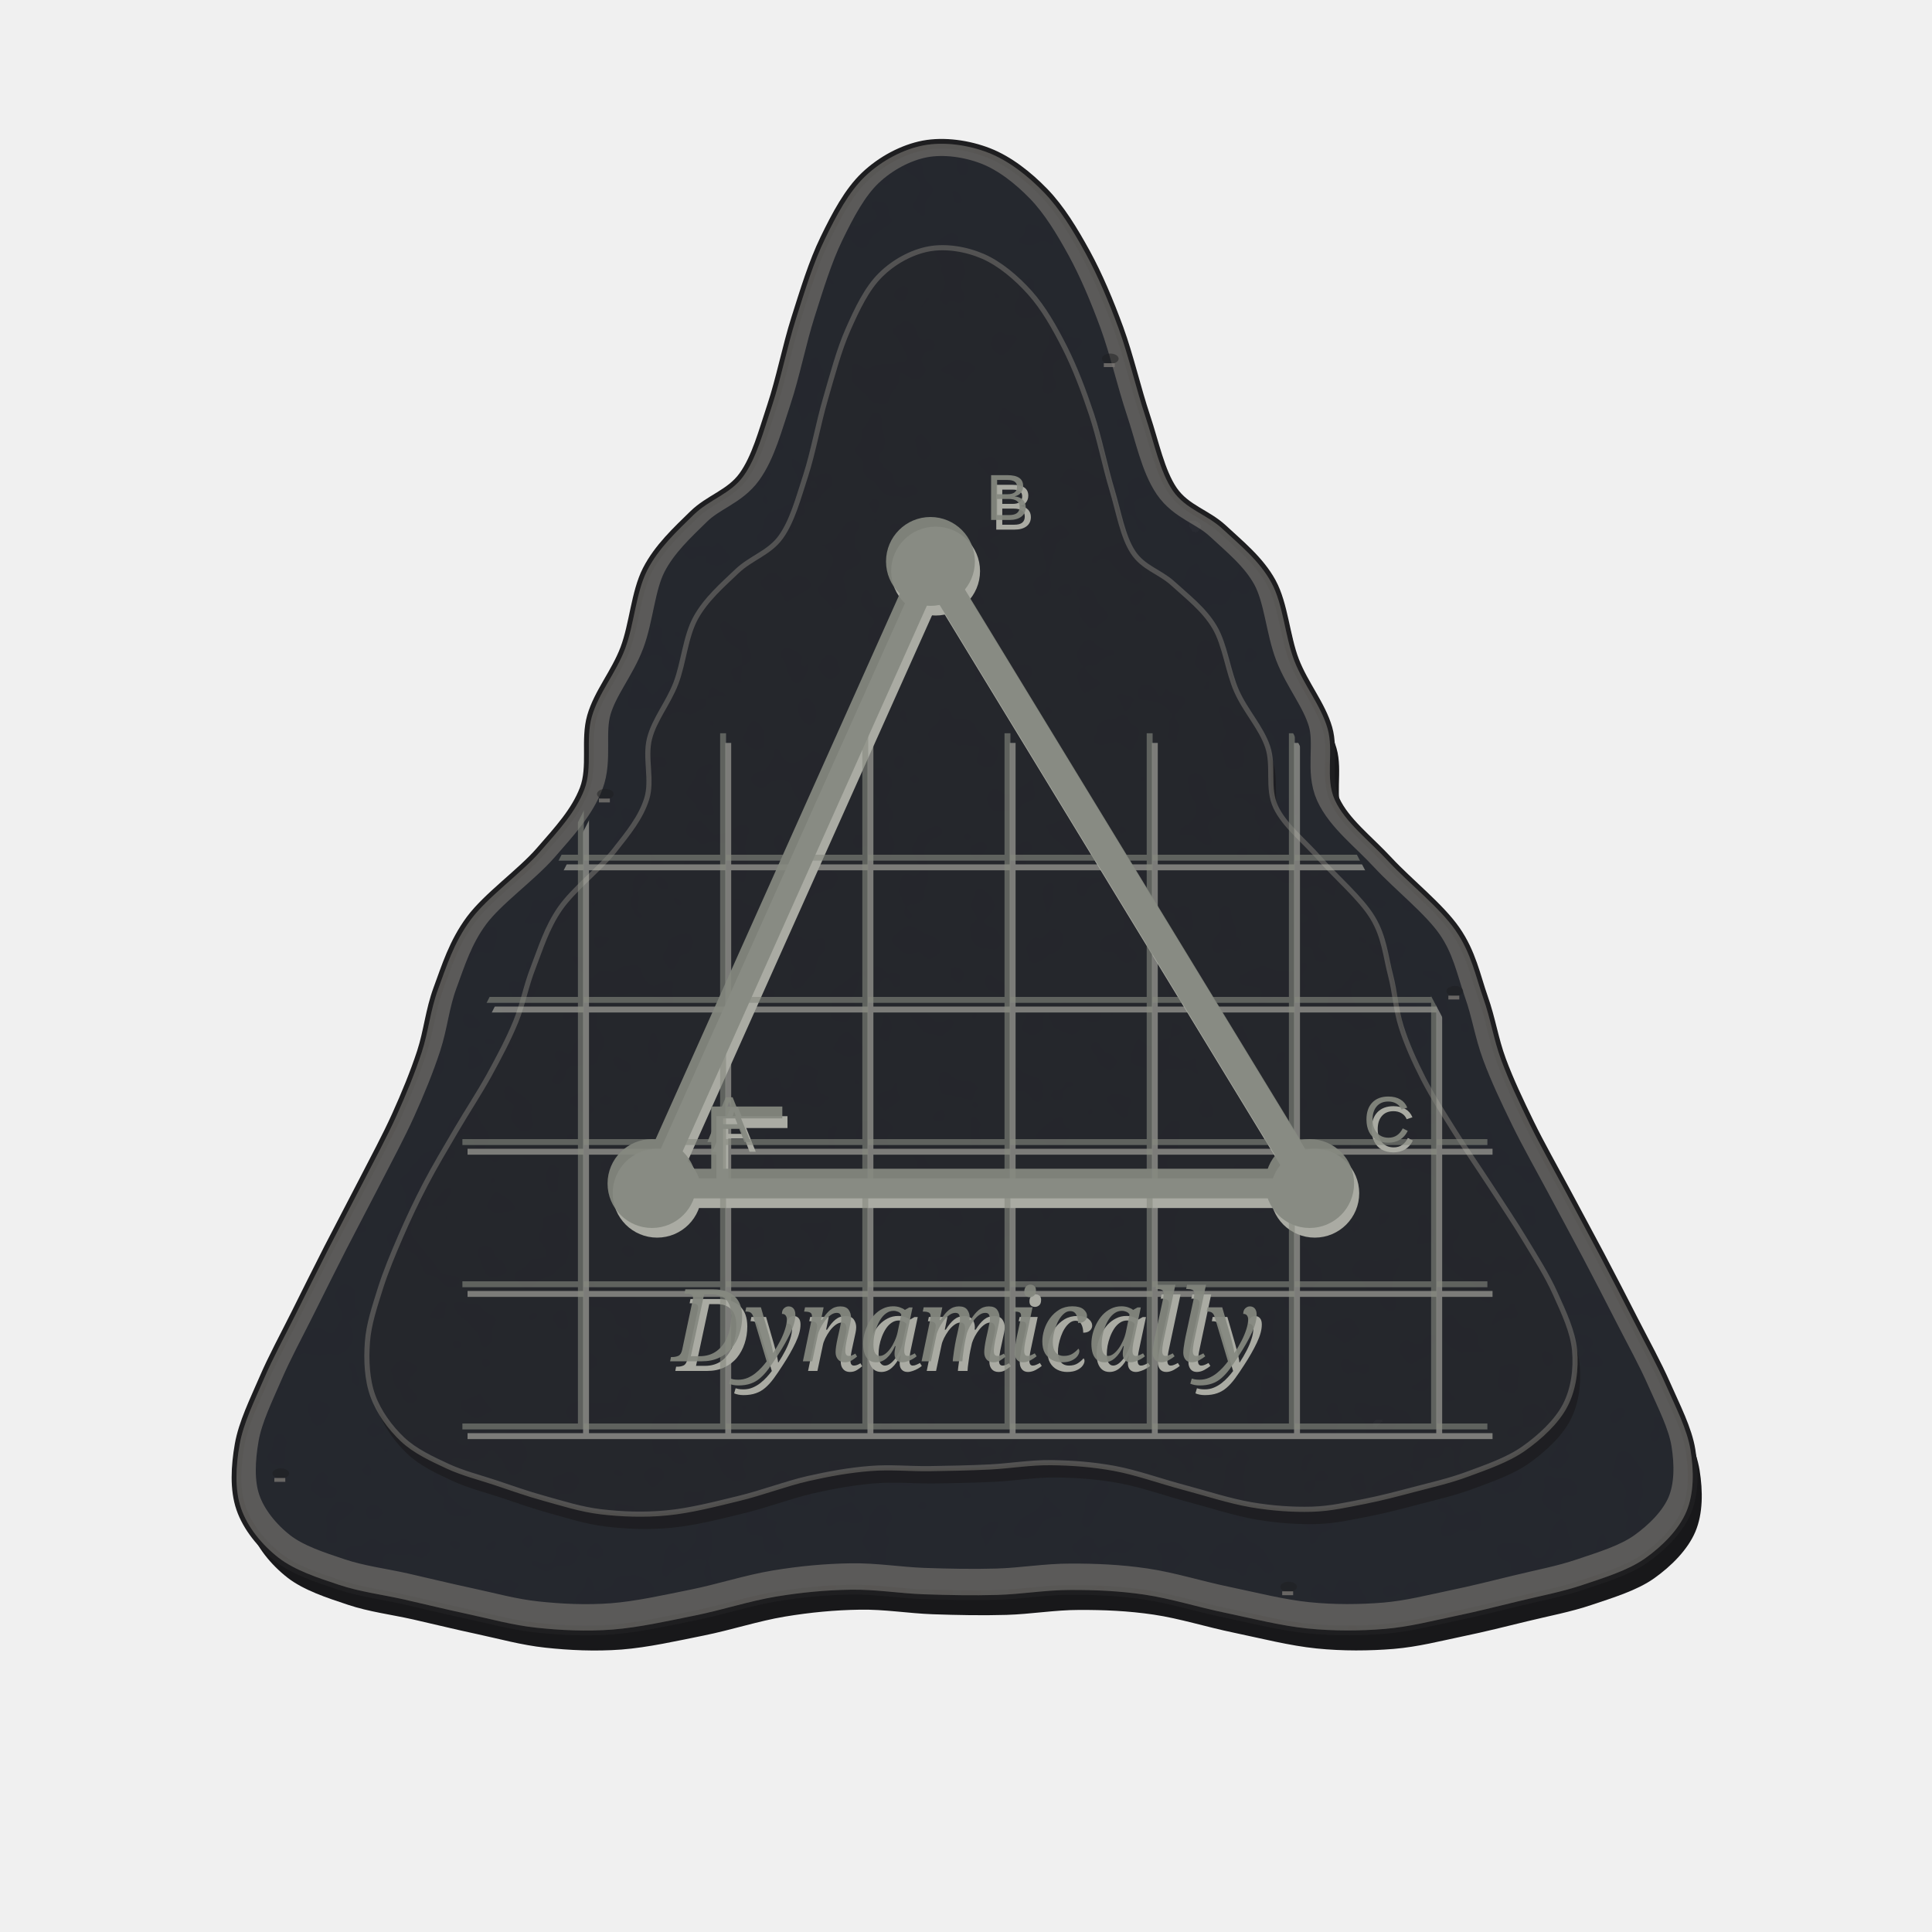
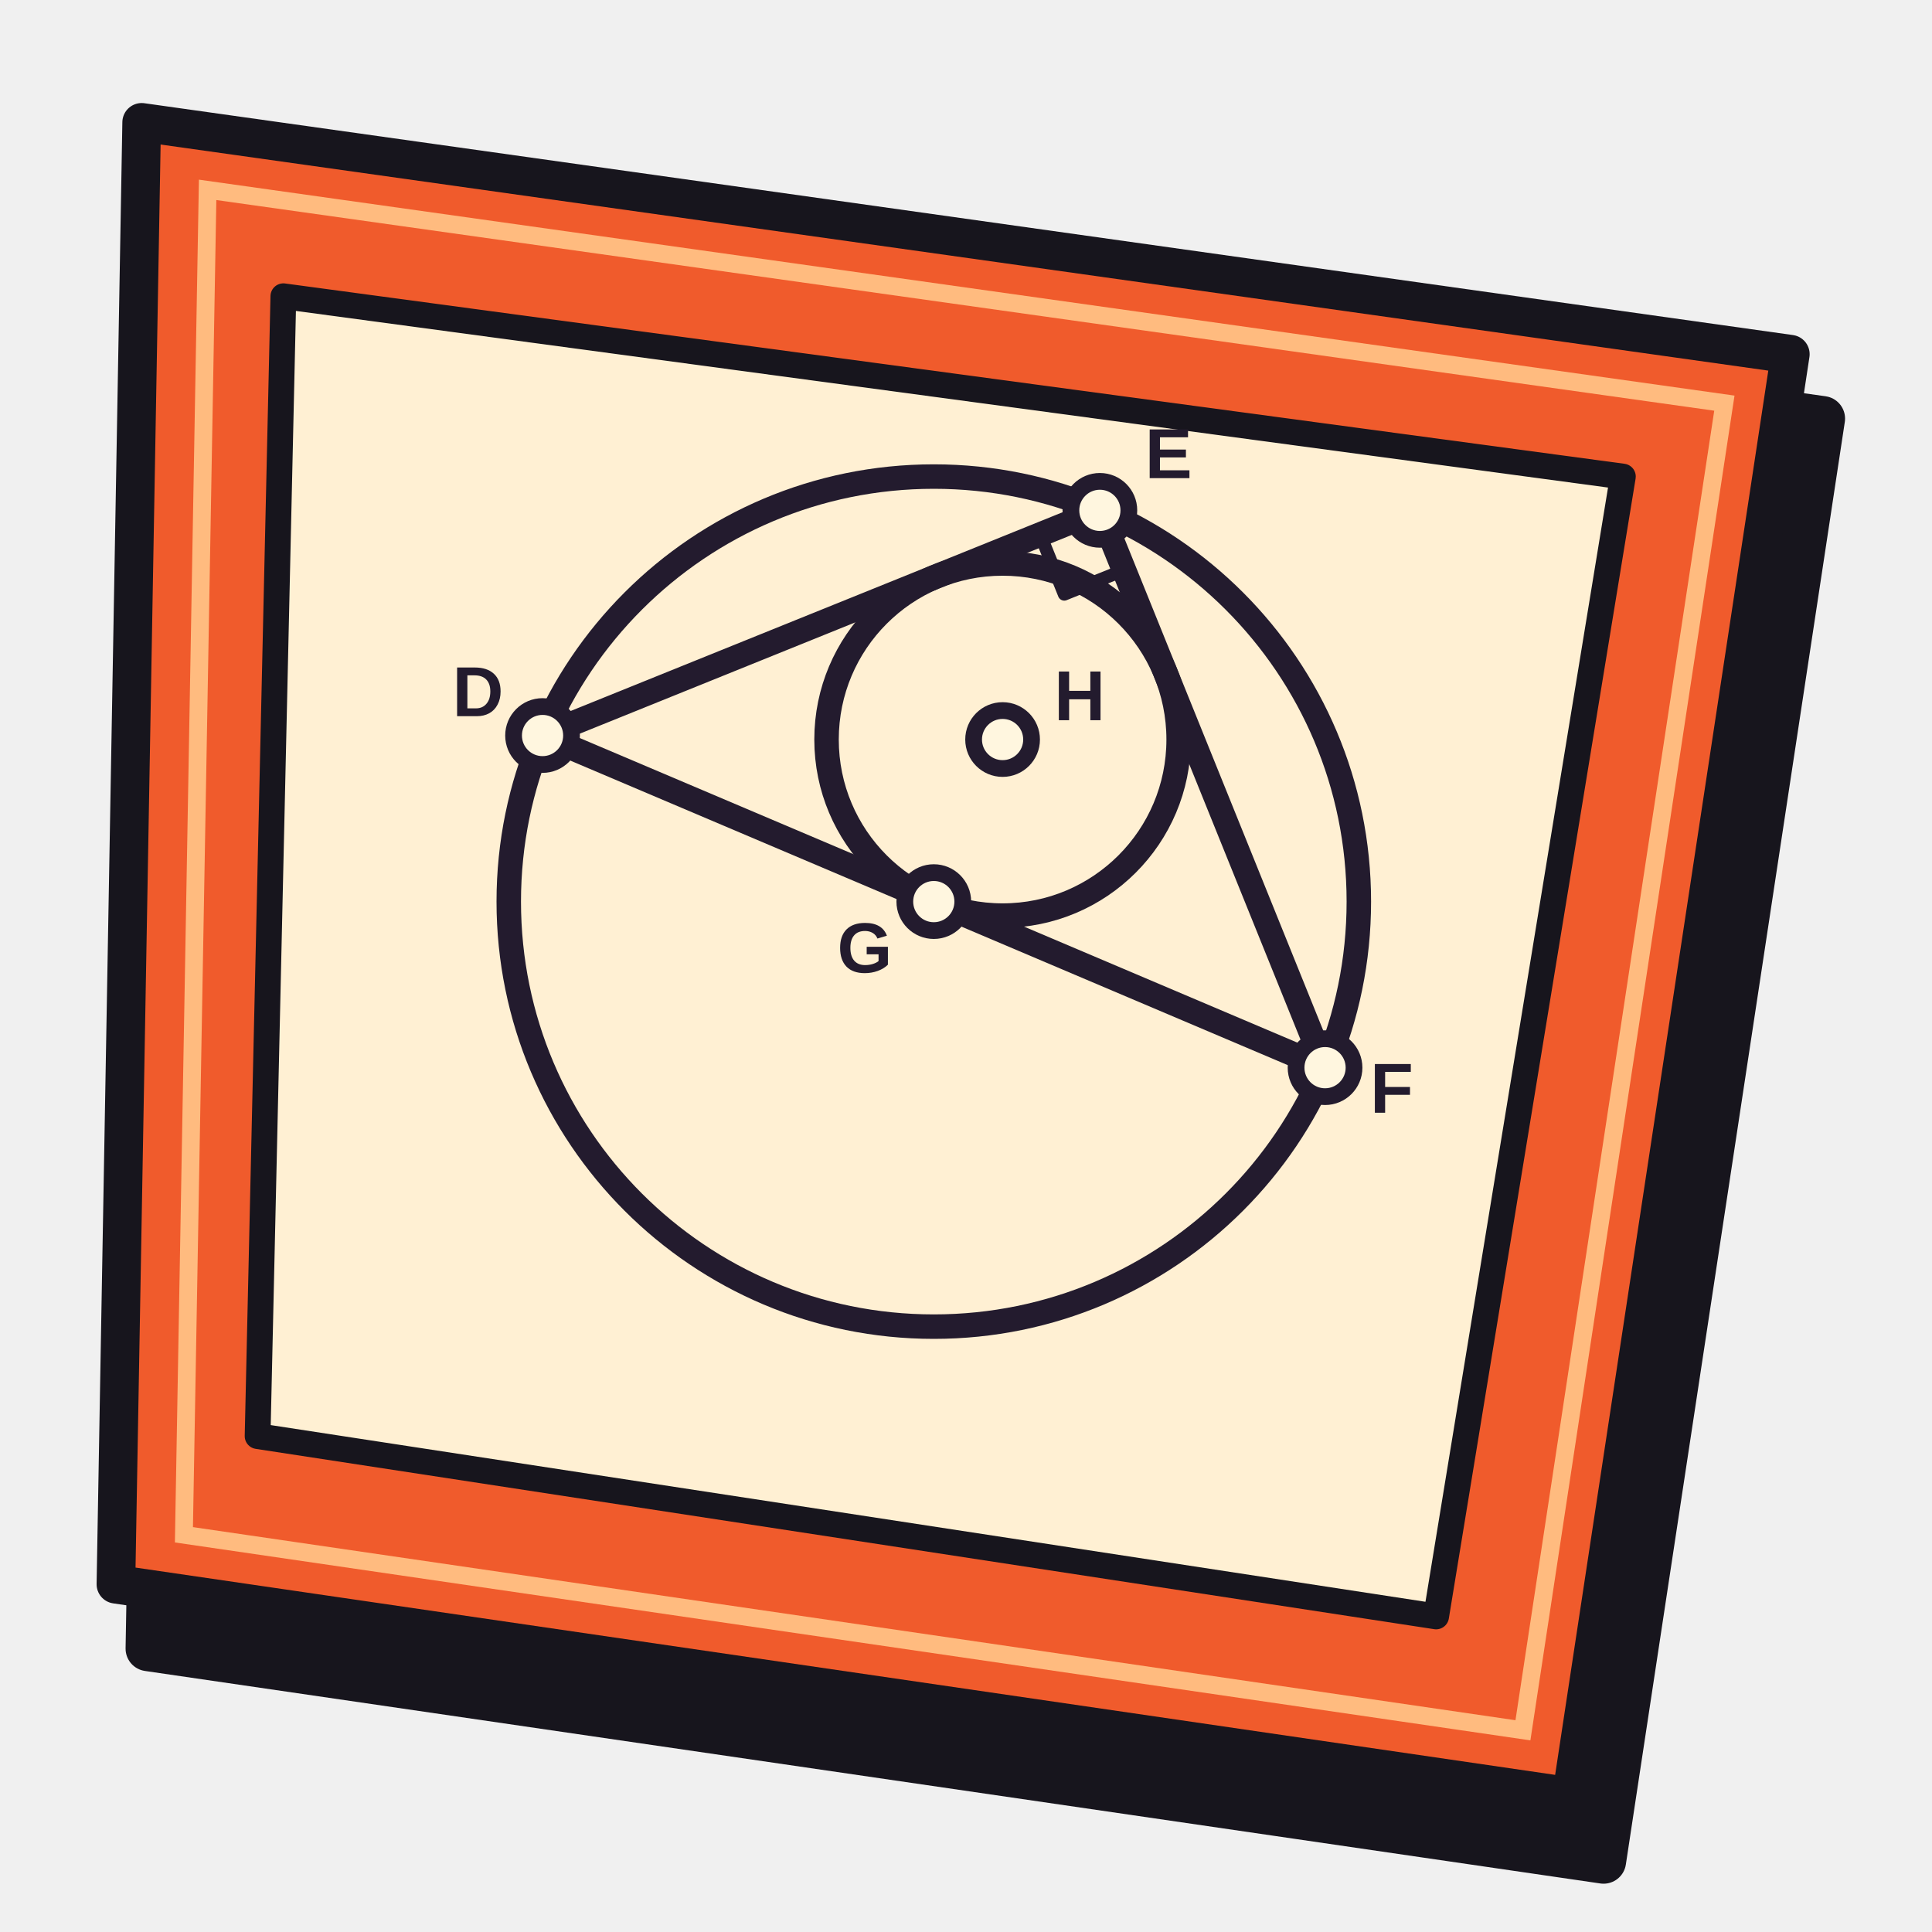
- <svg xmlns="http://www.w3.org/2000/svg" viewBox="0 0 300 300" role="img" aria-label="Dynamically pressed wax seal">
-   <defs>
-     <clipPath id="waxclip0">
-       <path d="M143.42,22.57C146.61,21.97 150.38,22.51 153.50,23.73C156.61,24.95 159.59,27.28 162.10,29.87C164.61,32.47 166.62,35.78 168.56,39.31C170.49,42.84 172.17,46.84 173.72,51.06C175.26,55.28 176.44,60.44 177.84,64.63C179.24,68.82 180.11,73.26 182.11,76.19C184.12,79.11 187.32,79.79 189.88,82.17C192.43,84.55 195.57,87.06 197.42,90.47C199.27,93.87 199.53,98.83 200.98,102.60C202.44,106.37 205.08,109.48 206.13,113.08C207.18,116.68 205.70,120.78 207.27,124.22C208.85,127.66 212.46,130.37 215.58,133.74C218.71,137.11 223.55,140.92 226.00,144.46C228.46,147.99 229.13,151.59 230.31,154.95C231.50,158.31 231.91,161.36 233.11,164.61C234.31,167.86 235.86,171.11 237.49,174.46C239.12,177.80 241.09,181.26 242.92,184.68C244.74,188.10 246.63,191.56 248.43,194.97C250.22,198.37 251.97,201.75 253.68,205.11C255.39,208.46 257.22,211.74 258.69,215.08C260.16,218.43 261.98,221.91 262.51,225.18C263.04,228.46 263.04,231.93 261.86,234.73C260.68,237.53 258.12,240.09 255.44,241.99C252.76,243.88 249.05,244.99 245.77,246.10C242.49,247.21 239.10,247.83 235.76,248.65C232.42,249.46 229.20,250.28 225.75,250.99C222.29,251.71 218.82,252.62 215.03,252.94C211.24,253.25 207.15,253.29 203.01,252.87C198.87,252.45 194.39,251.30 190.18,250.42C185.97,249.55 181.75,248.21 177.75,247.62C173.76,247.03 170.02,246.88 166.20,246.89C162.39,246.89 158.66,247.55 154.86,247.66C151.07,247.77 147.22,247.69 143.42,247.56C139.63,247.42 135.92,246.78 132.10,246.85C128.27,246.91 124.48,247.26 120.44,247.93C116.41,248.60 112.12,250.01 107.90,250.86C103.68,251.71 99.21,252.72 95.11,253.04C91.01,253.35 87.01,253.15 83.28,252.75C79.55,252.35 76.14,251.38 72.72,250.65C69.29,249.92 66.07,249.12 62.72,248.36C59.38,247.61 55.88,247.18 52.63,246.09C49.38,245.01 45.76,243.84 43.22,241.86C40.69,239.88 38.43,237.13 37.43,234.21C36.42,231.29 36.62,227.68 37.20,224.34C37.79,220.99 39.51,217.53 40.96,214.16C42.41,210.79 44.21,207.50 45.90,204.11C47.58,200.73 49.29,197.30 51.04,193.86C52.80,190.42 54.67,186.92 56.43,183.48C58.19,180.04 60.07,176.58 61.58,173.23C63.09,169.88 64.41,166.67 65.49,163.39C66.56,160.11 66.78,157.00 68.04,153.57C69.31,150.14 70.45,146.38 73.09,142.82C75.73,139.26 80.95,135.60 83.89,132.22C86.84,128.84 89.41,126.05 90.75,122.56C92.08,119.07 90.86,114.89 91.91,111.25C92.96,107.62 95.63,104.53 97.06,100.75C98.49,96.97 98.73,92.03 100.50,88.56C102.27,85.09 105.21,82.39 107.70,79.95C110.19,77.51 113.42,76.74 115.45,73.92C117.48,71.09 118.52,67.07 119.88,63.00C121.24,58.92 122.24,53.78 123.61,49.47C124.98,45.15 126.31,40.78 128.10,37.10C129.89,33.41 131.81,29.78 134.36,27.36C136.91,24.94 140.23,23.18 143.42,22.57Z" />
-     </clipPath>
-     <filter id="tone0" x="-10%" y="-10%" width="120%" height="120%">
-       <feColorMatrix type="matrix" values="0 0 0 0 1 0 0 0 0 1 0 0 0 0 1 0 0 0 1 0" />
-     </filter>
-     <filter id="paper0" x="0" y="0" width="100%" height="100%">
-       <feTurbulence type="fractalNoise" baseFrequency=".18" numOctaves="2" seed="9" />
-       <feColorMatrix type="saturate" values="0" />
-       <feComponentTransfer>
-         <feFuncA type="linear" slope=".055" />
-       </feComponentTransfer>
-       <feComposite in2="SourceGraphic" operator="in" />
-       <feBlend in="SourceGraphic" mode="multiply" />
-     </filter>
-     <g id="glyph0" transform="translate(12.00 10.82) scale(.92)">
-       <defs>
-         <clipPath id="board-clip-0">
-           <path d="M143 22Q158 18 169 43L264 224Q274 244 248 249L48 249Q23 243 40 215L126 45Q132 25 143 22Z" />
-         </clipPath>
-       </defs>
-       <g clip-path="url(#board-clip-0)" stroke="#4169e1" stroke-width="1" opacity=".65">
-         <path d="M85 112V229" />
-         <path d="M109 112V229" />
-         <path d="M133 112V229" />
-         <path d="M157 112V229" />
-         <path d="M181 112V229" />
-         <path d="M205 112V229" />
-         <path d="M229 112V229" />
-         <path d="M65 133H238" />
-         <path d="M65 157H238" />
-         <path d="M65 181H238" />
-         <path d="M65 205H238" />
-         <path d="M65 229H238" />
-       </g>
-       <path d="M97 188L144 83L208 188Z" fill="none" stroke="#f4f4f3" stroke-width="5" />
-       <path d="M108 188V176H119" fill="none" stroke="#f4f4f3" stroke-width="2" />
-       <circle cx="97" cy="188" r="6" fill="#18191d" stroke="#fff" stroke-width="3" />
-       <text x="110" y="181" text-anchor="middle" font-family="Arial,sans-serif" font-size="11" fill="#fff">A</text>
-       <circle cx="144" cy="83" r="6" fill="#18191d" stroke="#fff" stroke-width="3" />
-       <text x="157" y="76" text-anchor="middle" font-family="Arial,sans-serif" font-size="11" fill="#fff">B</text>
-       <circle cx="208" cy="188" r="6" fill="#18191d" stroke="#fff" stroke-width="3" />
-       <text x="221" y="181" text-anchor="middle" font-family="Arial,sans-serif" font-size="11" fill="#fff">C</text>
-       <text x="150" y="218" text-anchor="middle" font-family="Georgia,serif" font-size="17" fill="#fff" font-style="italic">Dynamically</text>
-     </g>
-     <mask id="impression0" maskUnits="userSpaceOnUse" x="0" y="0" width="300" height="300">
-       <use href="#glyph0" filter="url(#tone0)" />
-     </mask>
-   </defs>
-   <path d="M143.42,22.57C146.61,21.97 150.38,22.51 153.50,23.73C156.61,24.95 159.59,27.28 162.10,29.87C164.61,32.47 166.62,35.78 168.56,39.31C170.49,42.84 172.17,46.84 173.72,51.06C175.26,55.28 176.44,60.44 177.84,64.63C179.24,68.82 180.11,73.26 182.11,76.19C184.12,79.11 187.32,79.79 189.88,82.17C192.43,84.55 195.57,87.06 197.42,90.47C199.27,93.87 199.53,98.83 200.98,102.60C202.44,106.37 205.08,109.48 206.13,113.08C207.18,116.68 205.70,120.78 207.27,124.22C208.85,127.66 212.46,130.37 215.58,133.74C218.71,137.11 223.55,140.92 226.00,144.46C228.46,147.99 229.13,151.59 230.31,154.95C231.50,158.31 231.91,161.36 233.11,164.61C234.31,167.86 235.86,171.11 237.49,174.46C239.12,177.80 241.09,181.26 242.92,184.68C244.74,188.10 246.63,191.56 248.43,194.97C250.22,198.37 251.97,201.75 253.68,205.11C255.39,208.46 257.22,211.74 258.69,215.08C260.16,218.43 261.98,221.91 262.51,225.18C263.04,228.46 263.04,231.93 261.86,234.73C260.68,237.53 258.12,240.09 255.44,241.99C252.76,243.88 249.05,244.99 245.77,246.10C242.49,247.21 239.10,247.83 235.76,248.65C232.42,249.46 229.20,250.28 225.75,250.99C222.29,251.71 218.82,252.62 215.03,252.94C211.24,253.25 207.15,253.29 203.01,252.87C198.87,252.45 194.39,251.30 190.18,250.42C185.97,249.55 181.75,248.21 177.75,247.62C173.76,247.03 170.02,246.88 166.20,246.89C162.39,246.89 158.66,247.55 154.86,247.66C151.07,247.77 147.22,247.69 143.42,247.56C139.63,247.42 135.92,246.78 132.10,246.85C128.27,246.91 124.48,247.26 120.44,247.93C116.41,248.60 112.12,250.01 107.90,250.86C103.68,251.71 99.21,252.72 95.11,253.04C91.01,253.35 87.01,253.15 83.28,252.75C79.55,252.35 76.14,251.38 72.72,250.65C69.29,249.92 66.07,249.12 62.72,248.36C59.38,247.61 55.88,247.18 52.63,246.09C49.38,245.01 45.76,243.84 43.22,241.86C40.69,239.88 38.43,237.13 37.43,234.21C36.42,231.29 36.62,227.68 37.20,224.34C37.79,220.99 39.51,217.53 40.96,214.16C42.41,210.79 44.21,207.50 45.90,204.11C47.58,200.73 49.29,197.30 51.04,193.86C52.80,190.42 54.67,186.92 56.43,183.48C58.19,180.04 60.07,176.58 61.58,173.23C63.09,169.88 64.41,166.67 65.49,163.39C66.56,160.11 66.78,157.00 68.04,153.57C69.31,150.14 70.45,146.38 73.09,142.82C75.73,139.26 80.95,135.60 83.89,132.22C86.84,128.84 89.41,126.05 90.75,122.56C92.08,119.07 90.86,114.89 91.91,111.25C92.96,107.62 95.63,104.53 97.06,100.75C98.49,96.97 98.73,92.03 100.50,88.56C102.27,85.09 105.21,82.39 107.70,79.95C110.19,77.51 113.42,76.74 115.45,73.92C117.48,71.09 118.52,67.07 119.88,63.00C121.24,58.92 122.24,53.78 123.61,49.47C124.98,45.15 126.31,40.78 128.10,37.10C129.89,33.41 131.81,29.78 134.36,27.36C136.91,24.94 140.23,23.18 143.42,22.57Z" transform="translate(1.4 3.1)" fill="#18181a" />
-   <path d="M143.42,22.57C146.61,21.97 150.38,22.51 153.50,23.73C156.61,24.95 159.59,27.28 162.10,29.87C164.61,32.47 166.62,35.78 168.56,39.31C170.49,42.84 172.17,46.84 173.72,51.06C175.26,55.28 176.44,60.44 177.84,64.63C179.24,68.82 180.11,73.26 182.11,76.19C184.12,79.11 187.32,79.79 189.88,82.17C192.43,84.55 195.57,87.06 197.42,90.47C199.27,93.87 199.53,98.83 200.98,102.60C202.44,106.37 205.08,109.48 206.13,113.08C207.18,116.68 205.70,120.78 207.27,124.22C208.85,127.66 212.46,130.37 215.58,133.74C218.71,137.11 223.55,140.92 226.00,144.46C228.46,147.99 229.13,151.59 230.31,154.95C231.50,158.31 231.91,161.36 233.11,164.61C234.31,167.86 235.86,171.11 237.49,174.46C239.12,177.80 241.09,181.26 242.92,184.68C244.74,188.10 246.63,191.56 248.43,194.97C250.22,198.37 251.97,201.75 253.68,205.11C255.39,208.46 257.22,211.74 258.69,215.08C260.16,218.43 261.98,221.91 262.51,225.18C263.04,228.46 263.04,231.93 261.86,234.73C260.68,237.53 258.12,240.09 255.44,241.99C252.76,243.88 249.05,244.99 245.77,246.10C242.49,247.21 239.10,247.83 235.76,248.65C232.42,249.46 229.20,250.28 225.75,250.99C222.29,251.71 218.82,252.62 215.03,252.94C211.24,253.25 207.15,253.29 203.01,252.87C198.87,252.45 194.39,251.30 190.18,250.42C185.97,249.55 181.75,248.21 177.75,247.62C173.76,247.03 170.02,246.88 166.20,246.89C162.39,246.89 158.66,247.55 154.86,247.66C151.07,247.77 147.22,247.69 143.42,247.56C139.63,247.42 135.92,246.78 132.10,246.85C128.27,246.91 124.48,247.26 120.44,247.93C116.41,248.60 112.12,250.01 107.90,250.86C103.68,251.71 99.21,252.72 95.11,253.04C91.01,253.35 87.01,253.15 83.28,252.75C79.55,252.35 76.14,251.38 72.72,250.65C69.29,249.92 66.07,249.12 62.72,248.36C59.38,247.61 55.88,247.18 52.63,246.09C49.38,245.01 45.76,243.84 43.22,241.86C40.69,239.88 38.43,237.13 37.43,234.21C36.42,231.29 36.62,227.68 37.20,224.34C37.79,220.99 39.51,217.53 40.96,214.16C42.41,210.79 44.21,207.50 45.90,204.11C47.58,200.73 49.29,197.30 51.04,193.86C52.80,190.42 54.67,186.92 56.43,183.48C58.19,180.04 60.07,176.58 61.58,173.23C63.09,169.88 64.41,166.67 65.49,163.39C66.56,160.11 66.78,157.00 68.04,153.57C69.31,150.14 70.45,146.38 73.09,142.82C75.73,139.26 80.95,135.60 83.89,132.22C86.84,128.84 89.41,126.05 90.75,122.56C92.08,119.07 90.86,114.89 91.91,111.25C92.96,107.62 95.63,104.53 97.06,100.75C98.49,96.97 98.73,92.03 100.50,88.56C102.27,85.09 105.21,82.39 107.70,79.95C110.19,77.51 113.42,76.74 115.45,73.92C117.48,71.09 118.52,67.07 119.88,63.00C121.24,58.92 122.24,53.78 123.61,49.47C124.98,45.15 126.31,40.78 128.10,37.10C129.89,33.41 131.81,29.78 134.36,27.36C136.91,24.94 140.23,23.18 143.42,22.57Z" fill="#272a31" stroke="#1e1e20" stroke-width="1.5" />
-   <g clip-path="url(#waxclip0)">
-     <path d="M143.42,22.57C146.61,21.97 150.38,22.51 153.50,23.73C156.61,24.95 159.59,27.28 162.10,29.87C164.61,32.47 166.62,35.78 168.56,39.31C170.49,42.84 172.17,46.84 173.72,51.06C175.26,55.28 176.44,60.44 177.84,64.63C179.24,68.82 180.11,73.26 182.11,76.19C184.12,79.11 187.32,79.79 189.88,82.17C192.43,84.55 195.57,87.06 197.42,90.47C199.27,93.87 199.53,98.83 200.98,102.60C202.44,106.37 205.08,109.48 206.13,113.08C207.18,116.68 205.70,120.78 207.27,124.22C208.85,127.66 212.46,130.37 215.58,133.74C218.71,137.11 223.55,140.92 226.00,144.46C228.46,147.99 229.13,151.59 230.31,154.95C231.50,158.31 231.91,161.36 233.11,164.61C234.31,167.86 235.86,171.11 237.49,174.46C239.12,177.80 241.09,181.26 242.92,184.68C244.74,188.10 246.63,191.56 248.43,194.97C250.22,198.37 251.97,201.75 253.68,205.11C255.39,208.46 257.22,211.74 258.69,215.08C260.16,218.43 261.98,221.91 262.51,225.18C263.04,228.46 263.04,231.93 261.86,234.73C260.68,237.53 258.12,240.09 255.44,241.99C252.76,243.88 249.05,244.99 245.77,246.10C242.49,247.21 239.10,247.83 235.76,248.65C232.42,249.46 229.20,250.28 225.75,250.99C222.29,251.71 218.82,252.62 215.03,252.94C211.24,253.25 207.15,253.29 203.01,252.87C198.87,252.45 194.39,251.30 190.18,250.42C185.97,249.55 181.75,248.21 177.75,247.62C173.76,247.03 170.02,246.88 166.20,246.89C162.39,246.89 158.66,247.55 154.86,247.66C151.07,247.77 147.22,247.69 143.42,247.56C139.63,247.42 135.92,246.78 132.10,246.85C128.27,246.91 124.48,247.26 120.44,247.93C116.41,248.60 112.12,250.01 107.90,250.86C103.68,251.71 99.21,252.72 95.11,253.04C91.01,253.35 87.01,253.15 83.28,252.75C79.55,252.35 76.14,251.38 72.72,250.65C69.29,249.92 66.07,249.12 62.72,248.36C59.38,247.61 55.88,247.18 52.63,246.09C49.38,245.01 45.76,243.84 43.22,241.86C40.69,239.88 38.43,237.13 37.43,234.21C36.42,231.29 36.62,227.68 37.20,224.34C37.79,220.99 39.51,217.53 40.96,214.16C42.41,210.79 44.21,207.50 45.90,204.11C47.58,200.73 49.29,197.30 51.04,193.86C52.80,190.42 54.67,186.92 56.43,183.48C58.19,180.04 60.07,176.58 61.58,173.23C63.09,169.88 64.41,166.67 65.49,163.39C66.56,160.11 66.78,157.00 68.04,153.57C69.31,150.14 70.45,146.38 73.09,142.82C75.73,139.26 80.95,135.60 83.89,132.22C86.84,128.84 89.41,126.05 90.75,122.56C92.08,119.07 90.86,114.89 91.91,111.25C92.96,107.62 95.63,104.53 97.06,100.75C98.49,96.97 98.73,92.03 100.50,88.56C102.27,85.09 105.21,82.39 107.70,79.95C110.19,77.51 113.42,76.74 115.45,73.92C117.48,71.09 118.52,67.07 119.88,63.00C121.24,58.92 122.24,53.78 123.61,49.47C124.98,45.15 126.31,40.78 128.10,37.10C129.89,33.41 131.81,29.78 134.36,27.36C136.91,24.94 140.23,23.18 143.42,22.57Z" transform="translate(0 -1.1)" fill="none" stroke="#797672" stroke-width="6" opacity=".7" />
-     <path d="M144.53,39.25C147.19,38.76 150.31,39.27 152.93,40.40C155.54,41.54 158.10,43.69 160.22,46.05C162.34,48.42 164.04,51.43 165.64,54.58C167.23,57.74 168.58,61.29 169.80,64.96C171.02,68.63 171.88,73.05 172.96,76.61C174.03,80.18 174.63,83.90 176.23,86.34C177.82,88.79 180.39,89.33 182.50,91.27C184.61,93.21 187.26,95.21 188.90,97.99C190.54,100.76 190.95,104.82 192.32,107.91C193.69,111.01 196.13,113.56 197.14,116.56C198.15,119.55 197.02,122.99 198.38,125.89C199.74,128.79 202.76,131.10 205.27,133.97C207.78,136.83 211.62,140.09 213.44,143.10C215.26,146.10 215.47,149.16 216.21,151.98C216.95,154.80 217.02,157.35 217.88,160.04C218.73,162.73 219.93,165.39 221.32,168.12C222.72,170.85 224.51,173.64 226.25,176.42C227.99,179.19 229.93,181.99 231.74,184.77C233.54,187.55 235.41,190.31 237.09,193.10C238.77,195.89 240.54,198.64 241.82,201.51C243.11,204.37 244.55,207.40 244.80,210.28C245.06,213.17 244.66,216.28 243.34,218.82C242.03,221.36 239.43,223.75 236.91,225.53C234.38,227.31 231.04,228.44 228.21,229.49C225.37,230.55 222.59,231.16 219.92,231.87C217.25,232.57 214.82,233.22 212.17,233.74C209.52,234.25 206.96,234.86 204.02,234.95C201.08,235.03 197.88,234.82 194.54,234.25C191.19,233.67 187.47,232.45 183.94,231.51C180.41,230.57 176.78,229.25 173.38,228.62C169.97,227.99 166.74,227.76 163.51,227.72C160.28,227.68 157.15,228.23 154.00,228.39C150.85,228.54 147.72,228.61 144.62,228.65C141.52,228.69 138.54,228.37 135.39,228.63C132.24,228.88 129.12,229.43 125.72,230.20C122.33,230.98 118.65,232.40 115.01,233.28C111.36,234.17 107.43,235.18 103.86,235.52C100.30,235.87 96.78,235.72 93.62,235.35C90.46,234.97 87.63,234.04 84.89,233.29C82.15,232.54 79.72,231.66 77.20,230.82C74.68,229.98 72.18,229.37 69.78,228.26C67.38,227.14 64.74,225.93 62.81,224.11C60.88,222.29 59.10,219.85 58.19,217.33C57.28,214.82 57.15,211.79 57.35,209.02C57.54,206.25 58.50,203.44 59.35,200.71C60.21,197.99 61.31,195.37 62.48,192.66C63.65,189.95 64.93,187.22 66.38,184.44C67.83,181.67 69.53,178.83 71.18,176.01C72.83,173.19 74.73,170.32 76.27,167.53C77.80,164.73 79.25,162.01 80.39,159.23C81.52,156.45 81.94,153.77 83.09,150.85C84.23,147.92 85.17,144.70 87.27,141.67C89.37,138.65 93.44,135.54 95.68,132.70C97.92,129.86 99.81,127.54 100.72,124.64C101.63,121.74 100.40,118.30 101.15,115.30C101.91,112.31 104.07,109.79 105.26,106.67C106.45,103.55 106.73,99.48 108.31,96.58C109.89,93.68 112.53,91.40 114.73,89.30C116.94,87.20 119.77,86.46 121.55,83.98C123.33,81.50 124.25,77.99 125.41,74.43C126.56,70.86 127.37,66.35 128.47,62.57C129.57,58.79 130.58,54.93 132.00,51.73C133.42,48.52 134.90,45.42 136.99,43.34C139.07,41.26 141.87,39.74 144.53,39.25Z" transform="translate(.5 1.7)" fill="#1e1e20" opacity=".8" />
-     <path d="M144.53,39.25C147.19,38.76 150.31,39.27 152.93,40.40C155.54,41.54 158.10,43.69 160.22,46.05C162.34,48.42 164.04,51.43 165.64,54.58C167.23,57.74 168.58,61.29 169.80,64.96C171.02,68.63 171.88,73.05 172.96,76.61C174.03,80.18 174.63,83.90 176.23,86.34C177.82,88.79 180.39,89.33 182.50,91.27C184.61,93.21 187.26,95.21 188.90,97.99C190.54,100.76 190.95,104.82 192.32,107.91C193.69,111.01 196.13,113.56 197.14,116.56C198.15,119.55 197.02,122.99 198.38,125.89C199.74,128.79 202.76,131.10 205.27,133.97C207.78,136.83 211.62,140.09 213.44,143.10C215.26,146.10 215.47,149.16 216.21,151.98C216.95,154.80 217.02,157.35 217.88,160.04C218.73,162.73 219.93,165.39 221.32,168.12C222.72,170.85 224.51,173.64 226.25,176.42C227.99,179.19 229.93,181.99 231.74,184.77C233.54,187.55 235.41,190.31 237.09,193.10C238.77,195.89 240.54,198.64 241.82,201.51C243.11,204.37 244.55,207.40 244.80,210.28C245.06,213.17 244.66,216.28 243.34,218.82C242.03,221.36 239.43,223.75 236.91,225.53C234.38,227.31 231.04,228.44 228.21,229.49C225.37,230.55 222.59,231.16 219.92,231.87C217.25,232.57 214.82,233.22 212.17,233.74C209.52,234.25 206.96,234.86 204.02,234.95C201.08,235.03 197.88,234.82 194.54,234.25C191.19,233.67 187.47,232.45 183.94,231.51C180.41,230.57 176.78,229.25 173.38,228.62C169.97,227.99 166.74,227.76 163.51,227.72C160.28,227.68 157.15,228.23 154.00,228.39C150.85,228.54 147.72,228.61 144.62,228.65C141.52,228.69 138.54,228.37 135.39,228.63C132.24,228.88 129.12,229.43 125.72,230.20C122.33,230.98 118.65,232.40 115.01,233.28C111.36,234.17 107.43,235.18 103.86,235.52C100.30,235.87 96.78,235.72 93.62,235.35C90.46,234.97 87.63,234.04 84.89,233.29C82.15,232.54 79.72,231.66 77.20,230.82C74.68,229.98 72.18,229.37 69.78,228.26C67.38,227.14 64.74,225.93 62.81,224.11C60.88,222.29 59.10,219.85 58.19,217.33C57.28,214.82 57.15,211.79 57.35,209.02C57.54,206.25 58.50,203.44 59.35,200.71C60.21,197.99 61.31,195.37 62.48,192.66C63.65,189.95 64.93,187.22 66.38,184.44C67.83,181.67 69.53,178.83 71.18,176.01C72.83,173.19 74.73,170.32 76.27,167.53C77.80,164.73 79.25,162.01 80.39,159.23C81.52,156.45 81.94,153.77 83.09,150.85C84.23,147.92 85.17,144.70 87.27,141.67C89.37,138.65 93.44,135.54 95.68,132.70C97.92,129.86 99.81,127.54 100.72,124.64C101.63,121.74 100.40,118.30 101.15,115.30C101.91,112.31 104.07,109.79 105.26,106.67C106.45,103.55 106.73,99.48 108.31,96.58C109.89,93.68 112.53,91.40 114.73,89.30C116.94,87.20 119.77,86.46 121.55,83.98C123.33,81.50 124.25,77.99 125.41,74.43C126.56,70.86 127.37,66.35 128.47,62.57C129.57,58.79 130.58,54.93 132.00,51.73C133.42,48.52 134.90,45.42 136.99,43.34C139.07,41.26 141.87,39.74 144.53,39.25Z" transform="translate(-.3 -.6)" fill="#27292f" stroke="#797672" stroke-width=".8" stroke-opacity=".6" />
-     <path d="M143.42,22.57C146.61,21.97 150.38,22.51 153.50,23.73C156.61,24.95 159.59,27.28 162.10,29.87C164.61,32.47 166.62,35.78 168.56,39.31C170.49,42.84 172.17,46.84 173.72,51.06C175.26,55.28 176.44,60.44 177.84,64.63C179.24,68.82 180.11,73.26 182.11,76.19C184.12,79.11 187.32,79.79 189.88,82.17C192.43,84.55 195.57,87.06 197.42,90.47C199.27,93.87 199.53,98.83 200.98,102.60C202.44,106.37 205.08,109.48 206.13,113.08C207.18,116.68 205.70,120.78 207.27,124.22C208.85,127.66 212.46,130.37 215.58,133.74C218.71,137.11 223.55,140.92 226.00,144.46C228.46,147.99 229.13,151.59 230.31,154.95C231.50,158.31 231.91,161.36 233.11,164.61C234.31,167.86 235.86,171.11 237.49,174.46C239.12,177.80 241.09,181.26 242.92,184.68C244.74,188.10 246.63,191.56 248.43,194.97C250.22,198.37 251.97,201.75 253.68,205.11C255.39,208.46 257.22,211.74 258.69,215.08C260.16,218.43 261.98,221.91 262.51,225.18C263.04,228.46 263.04,231.93 261.86,234.73C260.68,237.53 258.12,240.09 255.44,241.99C252.76,243.88 249.05,244.99 245.77,246.10C242.49,247.21 239.10,247.83 235.76,248.65C232.42,249.46 229.20,250.28 225.75,250.99C222.29,251.71 218.82,252.62 215.03,252.94C211.24,253.25 207.15,253.29 203.01,252.87C198.87,252.45 194.39,251.30 190.18,250.42C185.97,249.55 181.75,248.21 177.75,247.62C173.76,247.03 170.02,246.88 166.20,246.89C162.39,246.89 158.66,247.55 154.86,247.66C151.07,247.77 147.22,247.69 143.42,247.56C139.63,247.42 135.92,246.78 132.10,246.85C128.27,246.91 124.48,247.26 120.44,247.93C116.41,248.60 112.12,250.01 107.90,250.86C103.68,251.71 99.21,252.72 95.11,253.04C91.01,253.35 87.01,253.15 83.28,252.75C79.55,252.35 76.14,251.38 72.72,250.65C69.29,249.92 66.07,249.12 62.72,248.36C59.38,247.61 55.88,247.18 52.63,246.09C49.38,245.01 45.76,243.84 43.22,241.86C40.69,239.88 38.43,237.13 37.43,234.21C36.42,231.29 36.62,227.68 37.20,224.34C37.79,220.99 39.51,217.53 40.96,214.16C42.41,210.79 44.21,207.50 45.90,204.11C47.58,200.73 49.29,197.30 51.04,193.86C52.80,190.42 54.67,186.92 56.43,183.48C58.19,180.04 60.07,176.58 61.58,173.23C63.09,169.88 64.41,166.67 65.49,163.39C66.56,160.11 66.78,157.00 68.04,153.57C69.31,150.14 70.45,146.38 73.09,142.82C75.73,139.26 80.95,135.60 83.89,132.22C86.84,128.84 89.41,126.05 90.75,122.56C92.08,119.07 90.86,114.89 91.91,111.25C92.96,107.62 95.63,104.53 97.06,100.75C98.49,96.97 98.73,92.03 100.50,88.56C102.27,85.09 105.21,82.39 107.70,79.95C110.19,77.51 113.42,76.74 115.45,73.92C117.48,71.09 118.52,67.07 119.88,63.00C121.24,58.92 122.24,53.78 123.61,49.47C124.98,45.15 126.31,40.78 128.10,37.10C129.89,33.41 131.81,29.78 134.36,27.36C136.91,24.94 140.23,23.18 143.42,22.57Z" fill="#272a31" fill-opacity=".06" filter="url(#paper0)" />
-     <g transform="translate(.8 1.5)">
-       <rect width="300" height="300" fill="#c1c2b7" mask="url(#impression0)" opacity=".85" />
-     </g>
-     <rect width="300" height="300" fill="#858980" mask="url(#impression0)" opacity=".92" />
+ <svg xmlns="http://www.w3.org/2000/svg" viewBox="0 0 300 300" role="img" aria-label="Dynamically bold pressed stamp">
+   <path d="M22 19L278 55 244 279 18 246Z" transform="translate(5 10)" fill="#17151d" stroke="#17151d" stroke-width="7" stroke-linejoin="round" />
+   <path d="M22 19L278 55 244 279 18 246Z" fill="#f05b2c" stroke="#17151d" stroke-width="6" stroke-linejoin="round" />
+   <path d="M22 19L278 55 244 279 18 246Z" transform="translate(150 150) scale(.92) translate(-150 -150)" fill="none" stroke="#ffbb7f" stroke-width="3" />
+   <path d="M44 46L252 74 223 251 40 223Z" fill="#fff0d3" stroke="#17151d" stroke-width="4" stroke-linejoin="round" />
+   <g fill="none" stroke="#231b2e" stroke-width="3.8" stroke-linejoin="round">
+     <circle cx="145" cy="140" r="66" />
+     <path d="M84.247 114.212L170.788 79.247L205.753 165.788Z" />
+     <circle cx="155.682" cy="114.835" r="27.338" />
+     <path d="M161.516 82.993L165.262 92.265L174.534 88.519" stroke-width="2" />
  </g>
-   <ellipse cx="172.4" cy="55.7" rx="1.3" ry=".8" fill="#1e1e20" opacity=".5" />
-   <path d="M171.4 56.7h1.7" stroke="#797672" stroke-width=".6" opacity=".8" />
-   <ellipse cx="225.9" cy="153.9" rx="1.3" ry=".8" fill="#1e1e20" opacity=".5" />
-   <path d="M224.9 154.9h1.7" stroke="#797672" stroke-width=".6" opacity=".8" />
-   <ellipse cx="200.1" cy="246.4" rx="1.3" ry=".8" fill="#1e1e20" opacity=".5" />
-   <path d="M199.1 247.4h1.7" stroke="#797672" stroke-width=".6" opacity=".8" />
-   <ellipse cx="43.6" cy="228.8" rx="1.3" ry=".8" fill="#1e1e20" opacity=".5" />
-   <path d="M42.6 229.8h1.7" stroke="#797672" stroke-width=".6" opacity=".8" />
-   <ellipse cx="94.0" cy="123.3" rx="1.3" ry=".8" fill="#1e1e20" opacity=".5" />
-   <path d="M93.0 124.3h1.7" stroke="#797672" stroke-width=".6" opacity=".8" />
+   <circle cx="84.247" cy="114.212" r="4.5" fill="#fff6df" stroke="#231b2e" stroke-width="2.6" />
+   <circle cx="170.788" cy="79.247" r="4.5" fill="#fff6df" stroke="#231b2e" stroke-width="2.6" />
+   <circle cx="205.753" cy="165.788" r="4.5" fill="#fff6df" stroke="#231b2e" stroke-width="2.6" />
+   <circle cx="145" cy="140" r="4.5" fill="#fff6df" stroke="#231b2e" stroke-width="2.6" />
+   <circle cx="155.682" cy="114.835" r="4.5" fill="#fff6df" stroke="#231b2e" stroke-width="2.6" />
+   <g fill="#231b2e" font-family="Arial,sans-serif" font-size="11" font-weight="bold">
+     <text x="70.247" y="111.212">D</text>
+     <text x="177.788" y="74.247">E</text>
+     <text x="212.753" y="172.788">F</text>
+     <text x="130" y="151">G</text>
+     <text x="163.682" y="111.835">H</text>
+   </g>
</svg>
